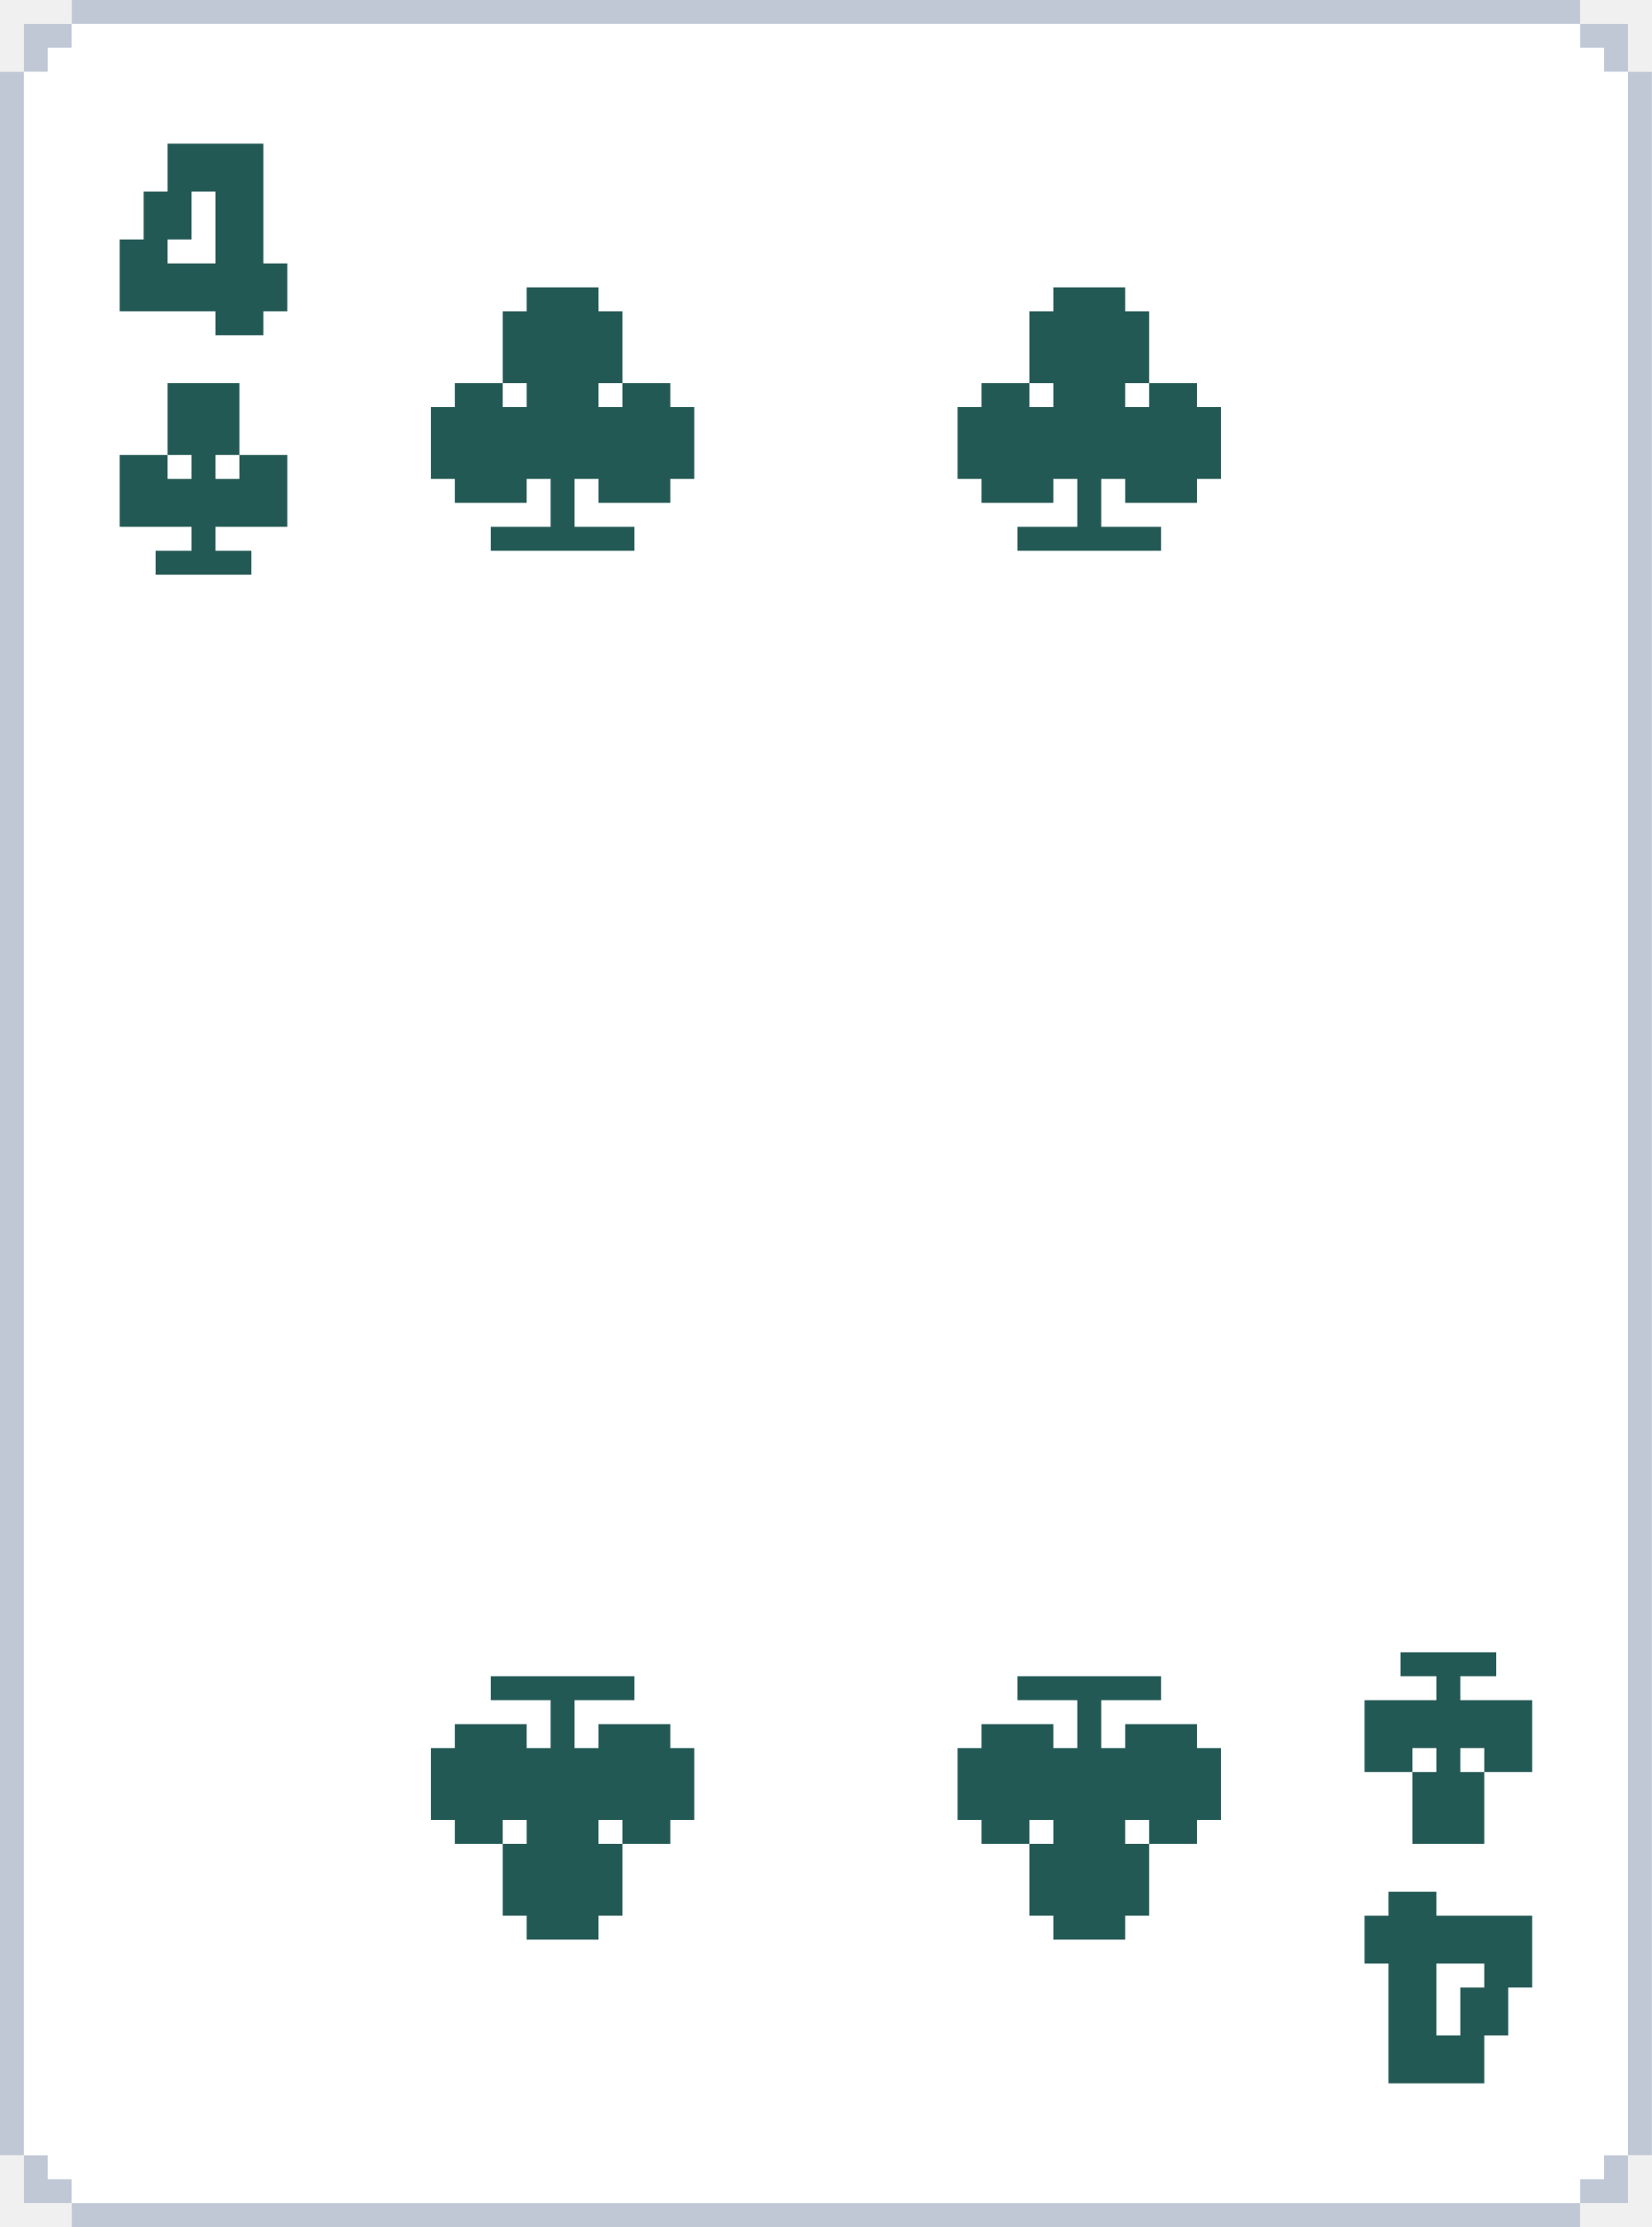
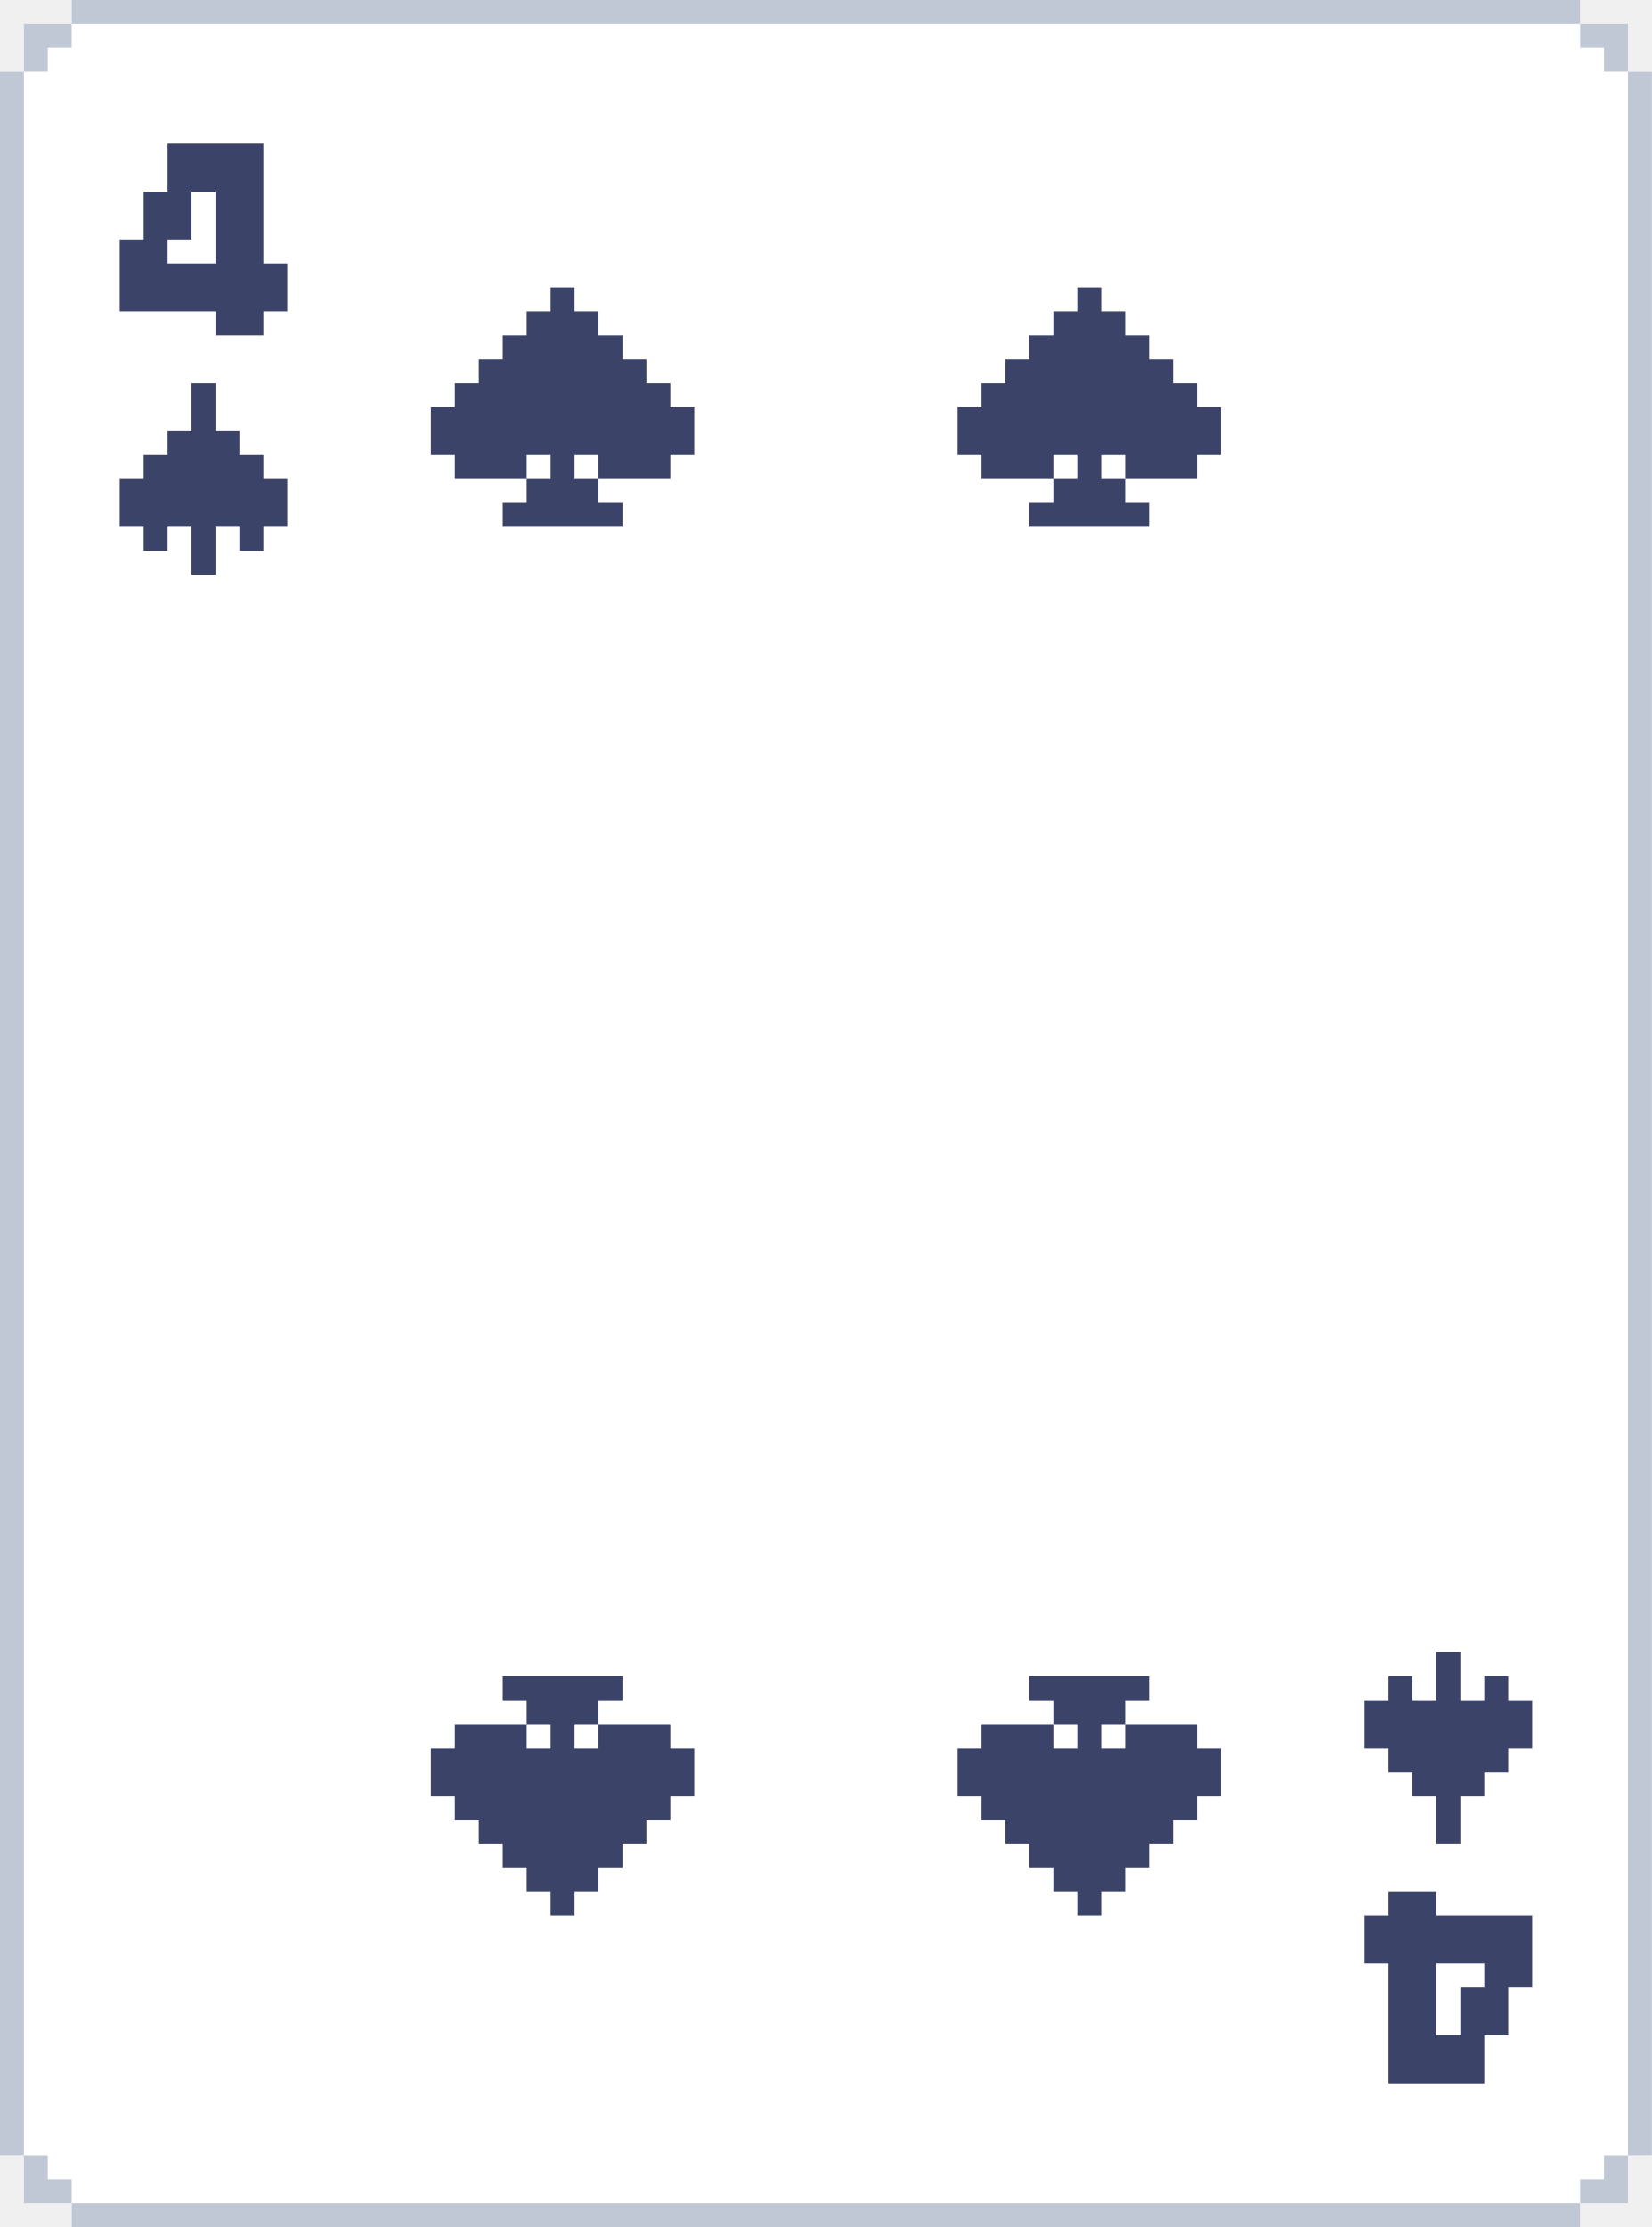
<svg xmlns="http://www.w3.org/2000/svg" width="69" height="93" viewBox="0 0 69 93" fill="none">
  <path d="M66 93H3V92H66V93ZM2 91H3V92H1V90H2V91ZM68 92H66V91H67V90H68V92ZM1 90H0V3H1V90ZM69 90H68V3H69V90ZM3 2H2V3H1V1H3V2ZM68 3H67V2H66V1H68V3ZM66 1H3V0H66V1Z" fill="#C0C8D6" />
  <path d="M1.5 3.5H2.5V2.5H3.5V1.5H65.5V2.5H66.5V3.5H67.5V89.5H66.5V90.5H65.5V91.5H3.5V90.5H2.5V89.5H1.5V3.5Z" fill="white" stroke="white" />
-   <path d="M11 11H12V13H11V14H9V13H5V10H6V8H7V6H11V11ZM8 10H7V11H9V8H8V10Z" fill="#235955" />
-   <path d="M25 13H26V16H25V17H26V16H28V17H29V20H28V21H25V20H24V22H26.5V23H20.5V22H23V20H22V21H19V20H18V17H19V16H21V17H22V16H21V13H22V12H25V13Z" fill="#235955" />
-   <path d="M47 13H48V16H47V17H48V16H50V17H51V20H50V21H47V20H46V22H48.5V23H42.5V22H45V20H44V21H41V20H40V17H41V16H43V17H44V16H43V13H44V12H47V13Z" fill="#235955" />
-   <path d="M22 80H21V77H22V76H21V77H19V76H18V73H19V72H22V73H23V71H20.5V70H26.5V71H24V73H25V72H28V73H29V76H28V77H26V76H25V77H26V80H25V81H22V80Z" fill="#235955" />
-   <path d="M44 80H43V77H44V76H43V77H41V76H40V73H41V72H44V73H45V71H42.5V70H48.5V71H46V73H47V72H50V73H51V76H50V77H48V76H47V77H48V80H47V81H44V80Z" fill="#235955" />
-   <path d="M58 82H57V80H58V79H60V80H64V83H63V85H62V87H58V82ZM61 83H62V82H60V85H61V83Z" fill="#235955" />
-   <path d="M10 19H9V20H10V19H12V22H9V23H10.5V24H6.5V23H8V22H5V19H7V20H8V19H7V16H10V19Z" fill="#235955" />
-   <path d="M59 74H60V73H59V74H57V71H60V70H58.5V69H62.5V70H61V71H64V74H62V73H61V74H62V77H59V74Z" fill="#235955" />
+   <path d="M11 11H12V13H11V14H9V13H5V10H6V8H7V6H11V11ZM8 10H7V11H9V8H8V10Z" fill="#3C4368" />
+   <path d="M24 13H25V14H26V15H27V16H28V17H29V19H28V20H25V19H24V20H25V21H26V22H21V21H22V20H23V19H22V20H19V19H18V17H19V16H20V15H21V14H22V13H23V12H24V13Z" fill="#3C4368" />
+   <path d="M46 13H47V14H48V15H49V16H50V17H51V19H50V20H47V19H46V20H47V21H48V22H43V21H44V20H45V19H44V20H41V19H40V17H41V16H42V15H43V14H44V13H45V12H46V13Z" fill="#3C4368" />
+   <path d="M23 79H22V78H21V77H20V76H19V75H18V73H19V72H22V73H23V72H22V71H21V70H26V71H25V72H24V73H25V72H28V73H29V75H28V76H27V77H26V78H25V79H24V80H23V79Z" fill="#3C4368" />
+   <path d="M45 79H44V78H43V77H42V76H41V75H40V73H41V72H44V73H45V72H44V71H43V70H48V71H47V72H46V73H47V72H50V73H51V75H50V76H49V77H48V78H47V79H46V80H45V79Z" fill="#3C4368" />
+   <path d="M58 82H57V80H58V79H60V80H64V83H63V85H62V87H58V82ZM61 83H62V82H60V85H61V83Z" fill="#3C4368" />
+   <path d="M9 18H10V19H11V20H12V22H11V23H10V22H9V24H8V22H7V23H6V22H5V20H6V19H7V18H8V16H9V18Z" fill="#3C4368" />
+   <path d="M60 75H59V74H58V73H57V71H58V70H59V71H60V69H61V71H62V70H63V71H64V73H63V74H62V75H61V77H60V75Z" fill="#3C4368" />
</svg>
